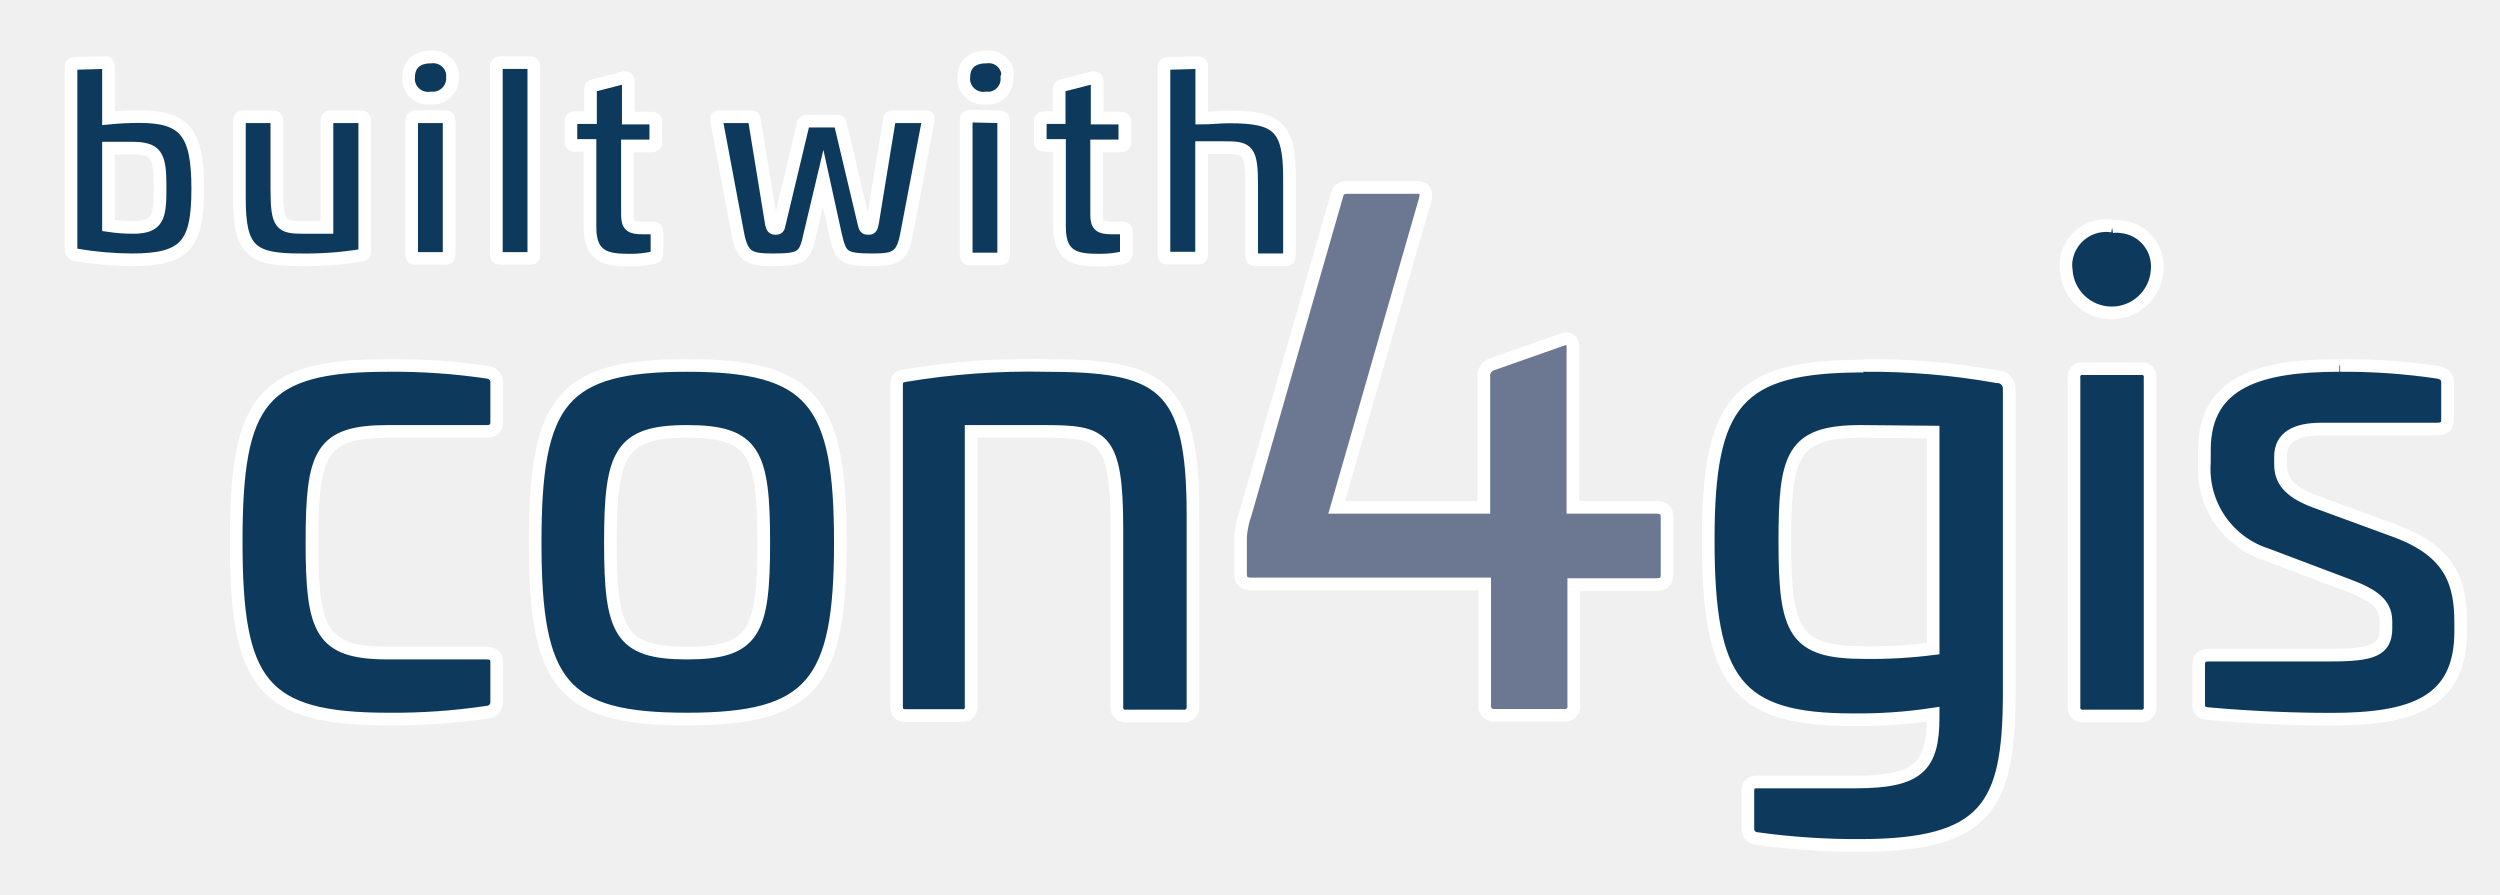
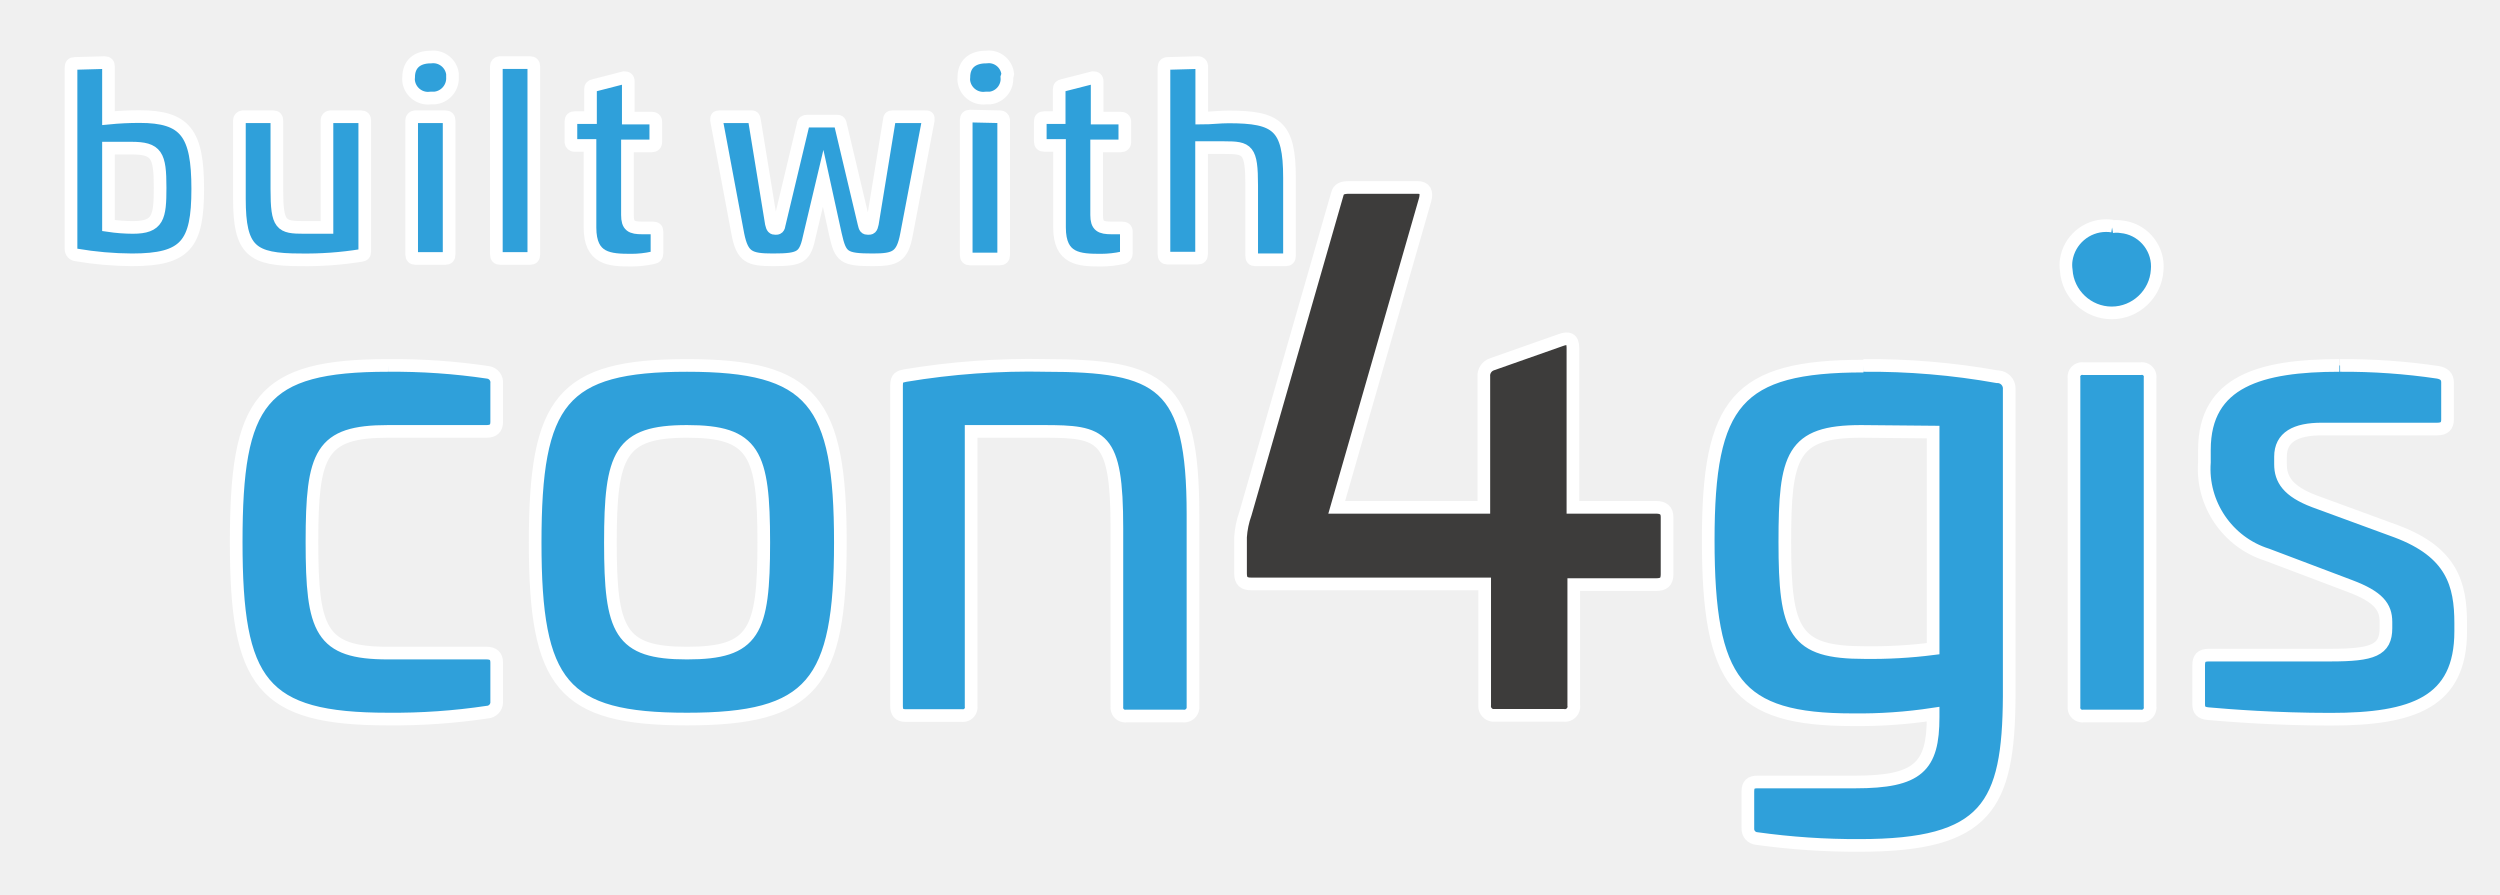
- <svg xmlns="http://www.w3.org/2000/svg" width="148.18" height="53" viewBox="0 0 148.18 53">
-   <path d="M138.66,21.66c-4.65,0-8,.93-8,5v.74a5.33,5.33,0,0,0,3.72,5.48l4.92,1.86c1.67.63,2.12,1.23,2.12,2.12v.37c0,1.31-.78,1.6-3.28,1.6h-7.22c-.45,0-.6.19-.6.6v2.31c0,.33.12.52.56.56,1.23.11,4,.33,7.26.33,4.88,0,7.71-1,7.71-5.21v-.48c0-2.31-.52-4.21-3.8-5.44l-4.88-1.79c-1.56-.59-2-1.3-2-2.19v-.45c0-1.16.89-1.64,2.45-1.64h6.85c.41,0,.6-.19.6-.56v-2.2c0-.34-.19-.53-.56-.6a37.67,37.67,0,0,0-5.81-.41m-15.21.19a.49.49,0,0,0-.56.41h0a.38.38,0,0,0,0,.15V41.88a.5.5,0,0,0,.43.56.29.29,0,0,0,.13,0h3.39a.5.5,0,0,0,.56-.43.29.29,0,0,0,0-.13V22.41a.49.49,0,0,0-.41-.56h0a.38.38,0,0,0-.15,0Zm1.71-8.45a2.39,2.39,0,0,0-2.73,2h0a2.08,2.08,0,0,0,0,.61,2.7,2.7,0,0,0,5.39,0,2.36,2.36,0,0,0-2.13-2.57h0a1.69,1.69,0,0,0-.55,0m-10.6,12.17V38.45a29,29,0,0,1-4.06.23c-4.17,0-4.73-1.23-4.73-6.56,0-5.1.41-6.55,4.51-6.55Zm-4.13-3.91c-7.49,0-9.2,2.12-9.2,10.31,0,8.42,1.68,10.65,8.56,10.65a29.27,29.27,0,0,0,4.77-.33v.18c0,2.94-.89,3.84-4.62,3.84h-5.8c-.38,0-.56.15-.56.56V49.1a.57.57,0,0,0,.52.6,42.92,42.92,0,0,0,6.1.41c7.56,0,8.83-2.35,8.87-8.83V23.08a.7.7,0,0,0-.65-.75h-.06a43,43,0,0,0-7.93-.67" style="fill:#0d3a5c;stroke:#fff;stroke-miterlimit:10;stroke-width:0.75px" />
-   <path d="M80,11.11c-.45,0-.66.08-.74.41L73.82,30.44a5.14,5.14,0,0,0-.29,1.39V34c0,.45.21.61.62.61H88v7.17a.55.55,0,0,0,.47.62h4.2a.53.53,0,0,0,.61-.44v0a.43.43,0,0,0,0-.16V34.65h4.88c.45,0,.65-.16.65-.61v-3.4c0-.37-.2-.57-.65-.57H93.23V20.61c0-.54-.28-.62-.73-.45l-4.06,1.43a.71.71,0,0,0-.49.74v7.74H79.23l5.24-18.23c.12-.45,0-.73-.45-.73Z" style="fill:#6c7792;stroke:#fff;stroke-miterlimit:10;stroke-width:0.75px" />
-   <path d="M62,21.66a44.85,44.85,0,0,0-8.34.6c-.34.07-.52.11-.52.59v19c0,.37.15.56.52.56H57a.49.49,0,0,0,.56-.41h0a.38.38,0,0,0,0-.15V25.57h4.28c3.5,0,4.36.22,4.36,5.73V41.88a.5.5,0,0,0,.43.56.29.29,0,0,0,.13,0h3.35a.53.53,0,0,0,.6-.45h0V30.48c0-7.78-1.9-8.82-8.79-8.82m-21.2,3.91c4,0,4.55,1.3,4.55,6.59s-.56,6.55-4.55,6.55-4.54-1.3-4.54-6.55.56-6.59,4.54-6.59m0-3.91c-7.44,0-9,2.09-9,10.5s1.6,10.46,9,10.46,9.09-2.08,9.09-10.46-1.64-10.5-9.09-10.5M23,21.66c-7.56,0-9,2.09-9,10.46s1.49,10.5,9,10.5a37.34,37.34,0,0,0,5.88-.41.59.59,0,0,0,.56-.62h0V39.27c0-.37-.19-.56-.6-.56H23c-4,0-4.51-1.34-4.51-6.59S19,25.57,23,25.57h5.84c.41,0,.6-.19.6-.56V22.74a.6.6,0,0,0-.52-.67h0A37.85,37.85,0,0,0,23,21.66" style="fill:#0d3a5c;stroke:#fff;stroke-miterlimit:10;stroke-width:0.75px" />
-   <path d="M6.2,3.71c.17,0,.23.08.23.24V7c.61-.06,1.23-.09,1.84-.09,2.73,0,3.45,1,3.45,4.29s-.72,4.2-3.9,4.2a20.24,20.24,0,0,1-3.3-.29.34.34,0,0,1-.31-.37h0V4c0-.16.06-.24.22-.24Zm.23,5.07v4.59a10,10,0,0,0,1.44.11c1.51,0,1.62-.6,1.62-2.36,0-1.93-.2-2.34-1.71-2.34Z" style="fill:#0d3a5c;stroke:#fff;stroke-miterlimit:10;stroke-width:0.75px" />
-   <path d="M21.41,6.92c.15,0,.21.08.21.23v7.74c0,.19-.06.22-.21.25a20.63,20.63,0,0,1-3.6.26c-2.88,0-3.62-.54-3.62-3.62V7.15a.21.21,0,0,1,.19-.23H16.2c.15,0,.21.08.21.23v4.06c0,2.16.24,2.27,1.62,2.27h1.35V7.15a.21.21,0,0,1,.19-.23h1.84Z" style="fill:#0d3a5c;stroke:#fff;stroke-miterlimit:10;stroke-width:0.75px" />
-   <path d="M26.82,4.58a1.17,1.17,0,0,1-1.07,1.23h-.22a1.16,1.16,0,0,1-1.31-1h0a.89.89,0,0,1,0-.23c0-.76.48-1.2,1.32-1.2a1.15,1.15,0,0,1,1.28,1v.22ZM26.4,6.92c.15,0,.22.08.22.23v7.93c0,.17-.07.24-.22.24H24.63c-.15,0-.23-.07-.23-.24V7.15a.21.21,0,0,1,.19-.23H26.4Z" style="fill:#0d3a5c;stroke:#fff;stroke-miterlimit:10;stroke-width:0.75px" />
-   <path d="M31.42,3.71c.15,0,.22.08.22.23V15.08c0,.17-.07.24-.22.24H29.65c-.15,0-.23-.07-.23-.24V3.94a.21.21,0,0,1,.19-.23h1.81Z" style="fill:#0d3a5c;stroke:#fff;stroke-miterlimit:10;stroke-width:0.75px" />
-   <path d="M37,4.6c.15,0,.24.06.24.22V7h1.38c.16,0,.25.07.25.22v1.2c0,.15-.09.23-.25.23H37.19v4.09c0,.65.22.77.88.77h.62c.18,0,.25.06.25.22V15c0,.18-.07.25-.24.28a6,6,0,0,1-1.27.14c-1.29,0-2.46-.05-2.46-1.94V8.62h-.89a.21.21,0,0,1-.24-.18h0V7.19c0-.15.08-.22.24-.22H35V5.3c0-.15.06-.21.21-.24Z" style="fill:#0d3a5c;stroke:#fff;stroke-miterlimit:10;stroke-width:0.75px" />
-   <path d="M54.84,6.92c.15,0,.2,0,.18.21L53.73,13.9c-.25,1.33-.67,1.5-2,1.5-1.73,0-1.91-.17-2.21-1.5l-.73-3.33L48,13.9c-.28,1.33-.48,1.5-2.19,1.5-1.39,0-1.8-.17-2.07-1.5L42.47,7.13c0-.16,0-.21.18-.21h1.9c.09,0,.14,0,.17.21l1,6.12c.06.26.11.29.24.29s.2,0,.24-.29l1.4-5.86c0-.17.12-.21.24-.21h1.75c.11,0,.2,0,.23.21l1.39,5.86c.06.26.09.29.24.29s.2,0,.26-.29l1-6.12c0-.16.06-.21.17-.21Z" style="fill:#0d3a5c;stroke:#fff;stroke-miterlimit:10;stroke-width:0.75px" />
-   <path d="M59.68,4.58a1.14,1.14,0,0,1-1,1.23h-.24a1.16,1.16,0,0,1-1.31-1h0a.89.89,0,0,1,0-.23c0-.76.48-1.2,1.32-1.2a1.13,1.13,0,0,1,1.28,1v0A1.17,1.17,0,0,1,59.68,4.58Zm-.42,2.34a.21.21,0,0,1,.23.19h0v8c0,.17-.08.24-.23.24H57.49c-.15,0-.22-.07-.22-.24v-8c0-.15.07-.23.22-.23Z" style="fill:#0d3a5c;stroke:#fff;stroke-miterlimit:10;stroke-width:0.75px" />
-   <path d="M64.79,4.6c.15,0,.24.06.24.22V7h1.38c.17,0,.26.07.26.22v1.2c0,.15-.09.23-.26.23H65v4.09c0,.65.23.77.89.77h.61c.18,0,.26.06.26.22V15a.25.25,0,0,1-.22.28h0a6.12,6.12,0,0,1-1.28.14c-1.29,0-2.46-.05-2.46-1.94V8.62h-.9c-.17,0-.24-.08-.24-.23V7.19c0-.15.07-.22.24-.22h.88V5.3c0-.15.06-.21.21-.24Z" style="fill:#0d3a5c;stroke:#fff;stroke-miterlimit:10;stroke-width:0.75px" />
-   <path d="M71,3.71a.21.21,0,0,1,.23.19h0V7c.53,0,1.06-.07,1.59-.07,2.86,0,3.61.54,3.61,3.6v4.63c0,.17-.07.24-.22.24H74.4c-.15,0-.21-.07-.21-.24V11c0-2.15-.24-2.25-1.62-2.25H71.22v6.31c0,.17-.07.24-.22.24H69.2c-.15,0-.21-.07-.21-.24V4c0-.15.07-.24.22-.24Z" style="fill:#0d3a5c;stroke:#fff;stroke-miterlimit:10;stroke-width:0.75px" />
+ <svg xmlns="http://www.w3.org/2000/svg" width="148.18" height="53" viewBox="0 0 148.18 53" version="1.1" xml:space="preserve" style="fill-rule:evenodd;clip-rule:evenodd;stroke-miterlimit:10;">
+   <path d="M138.66,21.66C134.01,21.66 130.66,22.59 130.66,26.66L130.66,27.4C130.477,29.86 132.026,32.142 134.38,32.88L139.3,34.74C140.97,35.37 141.42,35.97 141.42,36.86L141.42,37.23C141.42,38.54 140.64,38.83 138.14,38.83L130.92,38.83C130.47,38.83 130.32,39.02 130.32,39.43L130.32,41.74C130.32,42.07 130.44,42.26 130.88,42.3C132.11,42.41 134.88,42.63 138.14,42.63C143.02,42.63 145.85,41.63 145.85,37.42L145.85,36.94C145.85,34.63 145.33,32.73 142.05,31.5L137.17,29.71C135.61,29.12 135.17,28.41 135.17,27.52L135.17,27.07C135.17,25.91 136.06,25.43 137.62,25.43L144.47,25.43C144.88,25.43 145.07,25.24 145.07,24.87L145.07,22.67C145.07,22.33 144.88,22.14 144.51,22.07C142.587,21.784 140.644,21.647 138.7,21.66M123.49,21.85C123.465,21.846 123.44,21.844 123.414,21.844C123.173,21.844 122.966,22.022 122.93,22.26C122.92,22.31 122.92,22.36 122.93,22.41L122.93,41.88C122.895,42.151 123.089,42.404 123.36,42.44C123.403,42.45 123.447,42.45 123.49,42.44L126.88,42.44C127.151,42.475 127.404,42.281 127.44,42.01C127.45,41.967 127.45,41.923 127.44,41.88L127.44,22.41C127.444,22.385 127.446,22.36 127.446,22.334C127.446,22.093 127.268,21.886 127.03,21.85C126.98,21.84 126.93,21.84 126.88,21.85L123.49,21.85ZM125.2,13.4C125.078,13.381 124.956,13.372 124.832,13.372C123.657,13.372 122.648,14.238 122.47,15.4C122.44,15.602 122.44,15.808 122.47,16.01C122.556,17.427 123.746,18.546 125.165,18.546C126.584,18.546 127.774,17.427 127.86,16.01C127.867,15.937 127.87,15.863 127.87,15.79C127.87,14.578 126.937,13.553 125.73,13.44C125.548,13.41 125.362,13.41 125.18,13.44M114.58,25.61L114.58,38.45C113.234,38.622 111.877,38.698 110.52,38.68C106.35,38.68 105.79,37.45 105.79,32.12C105.79,27.02 106.2,25.57 110.3,25.57L114.58,25.61ZM110.45,21.7C102.96,21.7 101.25,23.82 101.25,32.01C101.25,40.43 102.93,42.66 109.81,42.66C111.406,42.68 113.002,42.57 114.58,42.33L114.58,42.51C114.58,45.45 113.69,46.35 109.96,46.35L104.16,46.35C103.78,46.35 103.6,46.5 103.6,46.91L103.6,49.1C103.583,49.406 103.815,49.674 104.12,49.7C106.141,49.981 108.18,50.119 110.22,50.11C117.78,50.11 119.05,47.76 119.09,41.28L119.09,23.08C119.091,23.063 119.092,23.046 119.092,23.028C119.092,22.662 118.805,22.355 118.44,22.33L118.38,22.33C115.763,21.862 113.108,21.638 110.45,21.66" style="fill:rgb(47,160,218);fill-rule:nonzero;stroke:white;stroke-width:0.75px;" />
+   <path d="M80,11.11C79.55,11.11 79.34,11.19 79.26,11.52L73.82,30.44C73.659,30.888 73.562,31.355 73.53,31.83L73.53,34C73.53,34.45 73.74,34.61 74.15,34.61L88,34.61L88,41.78C87.997,41.805 87.995,41.83 87.995,41.855C87.995,42.129 88.199,42.363 88.47,42.4L92.67,42.4C92.699,42.405 92.728,42.407 92.757,42.407C93.016,42.407 93.239,42.216 93.28,41.96C93.29,41.907 93.29,41.853 93.28,41.8L93.28,34.65L98.16,34.65C98.61,34.65 98.81,34.49 98.81,34.04L98.81,30.64C98.81,30.27 98.61,30.07 98.16,30.07L93.23,30.07L93.23,20.61C93.23,20.07 92.95,19.99 92.5,20.16L88.44,21.59C88.125,21.691 87.92,22 87.95,22.33L87.95,30.07L79.23,30.07L84.47,11.84C84.59,11.39 84.47,11.11 84.02,11.11L80,11.11Z" style="fill:rgb(61,60,59);fill-rule:nonzero;stroke:white;stroke-width:0.75px;" />
+   <path d="M62,21.66C59.207,21.6 56.415,21.801 53.66,22.26C53.32,22.33 53.14,22.37 53.14,22.85L53.14,41.85C53.14,42.22 53.29,42.41 53.66,42.41L57,42.41C57.025,42.414 57.05,42.416 57.076,42.416C57.317,42.416 57.524,42.238 57.56,42C57.57,41.95 57.57,41.9 57.56,41.85L57.56,25.57L61.84,25.57C65.34,25.57 66.2,25.79 66.2,31.3L66.2,41.88C66.165,42.151 66.359,42.404 66.63,42.44C66.673,42.45 66.717,42.45 66.76,42.44L70.11,42.44C70.135,42.444 70.16,42.445 70.185,42.445C70.448,42.445 70.673,42.25 70.71,41.99L70.71,30.48C70.71,22.7 68.81,21.66 61.92,21.66M40.72,25.57C44.72,25.57 45.27,26.87 45.27,32.16C45.27,37.45 44.71,38.71 40.72,38.71C36.73,38.71 36.18,37.41 36.18,32.16C36.18,26.91 36.74,25.57 40.72,25.57M40.72,21.66C33.28,21.66 31.72,23.75 31.72,32.16C31.72,40.57 33.32,42.62 40.72,42.62C48.12,42.62 49.81,40.54 49.81,32.16C49.81,23.78 48.17,21.66 40.72,21.66M23,21.66C15.44,21.66 14,23.75 14,32.12C14,40.49 15.49,42.62 23,42.62C24.968,42.638 26.934,42.501 28.88,42.21C29.192,42.195 29.441,41.933 29.441,41.621C29.441,41.61 29.441,41.6 29.44,41.59L29.44,39.27C29.44,38.9 29.25,38.71 28.84,38.71L23,38.71C19,38.71 18.49,37.37 18.49,32.12C18.49,26.87 19,25.57 23,25.57L28.84,25.57C29.25,25.57 29.44,25.38 29.44,25.01L29.44,22.74C29.481,22.414 29.246,22.111 28.92,22.07C26.96,21.779 24.981,21.642 23,21.66" style="fill:rgb(47,160,218);fill-rule:nonzero;stroke:white;stroke-width:0.75px;" />
+   <path d="M6.2,3.71C6.37,3.71 6.43,3.79 6.43,3.95L6.43,7C7.04,6.94 7.66,6.91 8.27,6.91C11,6.91 11.72,7.91 11.72,11.2C11.72,14.49 11,15.4 7.82,15.4C6.714,15.394 5.61,15.297 4.52,15.11C4.345,15.095 4.209,14.947 4.209,14.771C4.209,14.761 4.209,14.75 4.21,14.74L4.21,4C4.21,3.84 4.27,3.76 4.43,3.76L6.2,3.71ZM6.43,8.78L6.43,13.37C6.907,13.441 7.388,13.478 7.87,13.48C9.38,13.48 9.49,12.88 9.49,11.12C9.49,9.19 9.29,8.78 7.78,8.78L6.43,8.78Z" style="fill:rgb(47,160,218);fill-rule:nonzero;stroke:white;stroke-width:0.75px;" />
+   <path d="M21.41,6.92C21.56,6.92 21.62,7 21.62,7.15L21.62,14.89C21.62,15.08 21.56,15.11 21.41,15.14C20.22,15.332 19.015,15.419 17.81,15.4C14.93,15.4 14.19,14.86 14.19,11.78L14.19,7.15C14.189,7.143 14.189,7.136 14.189,7.129C14.189,7.021 14.272,6.93 14.38,6.92L16.2,6.92C16.35,6.92 16.41,7 16.41,7.15L16.41,11.21C16.41,13.37 16.65,13.48 18.03,13.48L19.38,13.48L19.38,7.15C19.379,7.143 19.379,7.136 19.379,7.129C19.379,7.021 19.462,6.93 19.57,6.92L21.41,6.92Z" style="fill:rgb(47,160,218);fill-rule:nonzero;stroke:white;stroke-width:0.75px;" />
+   <path d="M26.82,4.58C26.854,5.208 26.377,5.757 25.75,5.81L25.53,5.81C25.477,5.817 25.424,5.821 25.37,5.821C24.79,5.821 24.295,5.386 24.22,4.81C24.21,4.734 24.21,4.656 24.22,4.58C24.22,3.82 24.7,3.38 25.54,3.38C26.165,3.304 26.742,3.755 26.82,4.38L26.82,4.6L26.82,4.58ZM26.4,6.92C26.55,6.92 26.62,7 26.62,7.15L26.62,15.08C26.62,15.25 26.55,15.32 26.4,15.32L24.63,15.32C24.48,15.32 24.4,15.25 24.4,15.08L24.4,7.15C24.399,7.143 24.399,7.136 24.399,7.129C24.399,7.021 24.482,6.93 24.59,6.92L26.4,6.92Z" style="fill:rgb(47,160,218);fill-rule:nonzero;stroke:white;stroke-width:0.75px;" />
+   <path d="M31.42,3.71C31.57,3.71 31.64,3.79 31.64,3.94L31.64,15.08C31.64,15.25 31.57,15.32 31.42,15.32L29.65,15.32C29.5,15.32 29.42,15.25 29.42,15.08L29.42,3.94C29.419,3.933 29.419,3.926 29.419,3.919C29.419,3.811 29.502,3.72 29.61,3.71L31.42,3.71Z" style="fill:rgb(47,160,218);fill-rule:nonzero;stroke:white;stroke-width:0.75px;" />
+   <path d="M37,4.6C37.15,4.6 37.24,4.66 37.24,4.82L37.24,7L38.62,7C38.78,7 38.87,7.07 38.87,7.22L38.87,8.42C38.87,8.57 38.78,8.65 38.62,8.65L37.19,8.65L37.19,12.74C37.19,13.39 37.41,13.51 38.07,13.51L38.69,13.51C38.87,13.51 38.94,13.57 38.94,13.73L38.94,15C38.94,15.18 38.87,15.25 38.7,15.28C38.283,15.372 37.857,15.419 37.43,15.42C36.14,15.42 34.97,15.37 34.97,13.48L34.97,8.62L34.08,8.62C34.069,8.622 34.059,8.622 34.048,8.622C33.943,8.622 33.854,8.544 33.84,8.44L33.84,7.19C33.84,7.04 33.92,6.97 34.08,6.97L35,6.97L35,5.3C35,5.15 35.06,5.09 35.21,5.06L37,4.6Z" style="fill:rgb(47,160,218);fill-rule:nonzero;stroke:white;stroke-width:0.75px;" />
+   <path d="M54.84,6.92C54.99,6.92 55.04,6.92 55.02,7.13L53.73,13.9C53.48,15.23 53.06,15.4 51.73,15.4C50,15.4 49.82,15.23 49.52,13.9L48.79,10.57L48,13.9C47.72,15.23 47.52,15.4 45.81,15.4C44.42,15.4 44.01,15.23 43.74,13.9L42.47,7.13C42.47,6.97 42.47,6.92 42.65,6.92L44.55,6.92C44.64,6.92 44.69,6.92 44.72,7.13L45.72,13.25C45.78,13.51 45.83,13.54 45.96,13.54C46.09,13.54 46.16,13.54 46.2,13.25L47.6,7.39C47.6,7.22 47.72,7.18 47.84,7.18L49.59,7.18C49.7,7.18 49.79,7.18 49.82,7.39L51.21,13.25C51.27,13.51 51.3,13.54 51.45,13.54C51.6,13.54 51.65,13.54 51.71,13.25L52.71,7.13C52.71,6.97 52.77,6.92 52.88,6.92L54.84,6.92Z" style="fill:rgb(47,160,218);fill-rule:nonzero;stroke:white;stroke-width:0.75px;" />
+   <path d="M59.68,4.58C59.733,5.189 59.287,5.737 58.68,5.81L58.44,5.81C58.387,5.817 58.334,5.821 58.28,5.821C57.7,5.821 57.205,5.386 57.13,4.81C57.12,4.734 57.12,4.656 57.13,4.58C57.13,3.82 57.61,3.38 58.45,3.38C58.502,3.373 58.554,3.369 58.606,3.369C59.181,3.369 59.669,3.808 59.73,4.38C59.719,4.448 59.703,4.515 59.68,4.58ZM59.26,6.92C59.267,6.919 59.274,6.919 59.281,6.919C59.389,6.919 59.48,7.002 59.49,7.11L59.49,15.11C59.49,15.28 59.41,15.35 59.26,15.35L57.49,15.35C57.34,15.35 57.27,15.28 57.27,15.11L57.27,7.11C57.27,6.96 57.34,6.88 57.49,6.88L59.26,6.92Z" style="fill:rgb(47,160,218);fill-rule:nonzero;stroke:white;stroke-width:0.75px;" />
+   <path d="M64.79,4.6C64.94,4.6 65.03,4.66 65.03,4.82L65.03,7L66.41,7C66.58,7 66.67,7.07 66.67,7.22L66.67,8.42C66.67,8.57 66.58,8.65 66.41,8.65L65,8.65L65,12.74C65,13.39 65.23,13.51 65.89,13.51L66.5,13.51C66.68,13.51 66.76,13.57 66.76,13.73L66.76,15C66.761,15.01 66.762,15.021 66.762,15.032C66.762,15.158 66.666,15.266 66.54,15.28C66.119,15.372 65.69,15.418 65.26,15.42C63.97,15.42 62.8,15.37 62.8,13.48L62.8,8.62L61.9,8.62C61.73,8.62 61.66,8.54 61.66,8.39L61.66,7.19C61.66,7.04 61.73,6.97 61.9,6.97L62.78,6.97L62.78,5.3C62.78,5.15 62.84,5.09 62.99,5.06L64.79,4.6Z" style="fill:rgb(47,160,218);fill-rule:nonzero;stroke:white;stroke-width:0.75px;" />
+   <path d="M71,3.71C71.007,3.709 71.014,3.709 71.021,3.709C71.129,3.709 71.22,3.792 71.23,3.9L71.23,7C71.76,7 72.29,6.93 72.82,6.93C75.68,6.93 76.43,7.47 76.43,10.53L76.43,15.16C76.43,15.33 76.36,15.4 76.21,15.4L74.4,15.4C74.25,15.4 74.19,15.33 74.19,15.16L74.19,11C74.19,8.85 73.95,8.75 72.57,8.75L71.22,8.75L71.22,15.06C71.22,15.23 71.15,15.3 71,15.3L69.2,15.3C69.05,15.3 68.99,15.23 68.99,15.06L68.99,4C68.99,3.85 69.06,3.76 69.21,3.76L71,3.71Z" style="fill:rgb(47,160,218);fill-rule:nonzero;stroke:white;stroke-width:0.75px;" />
</svg>
